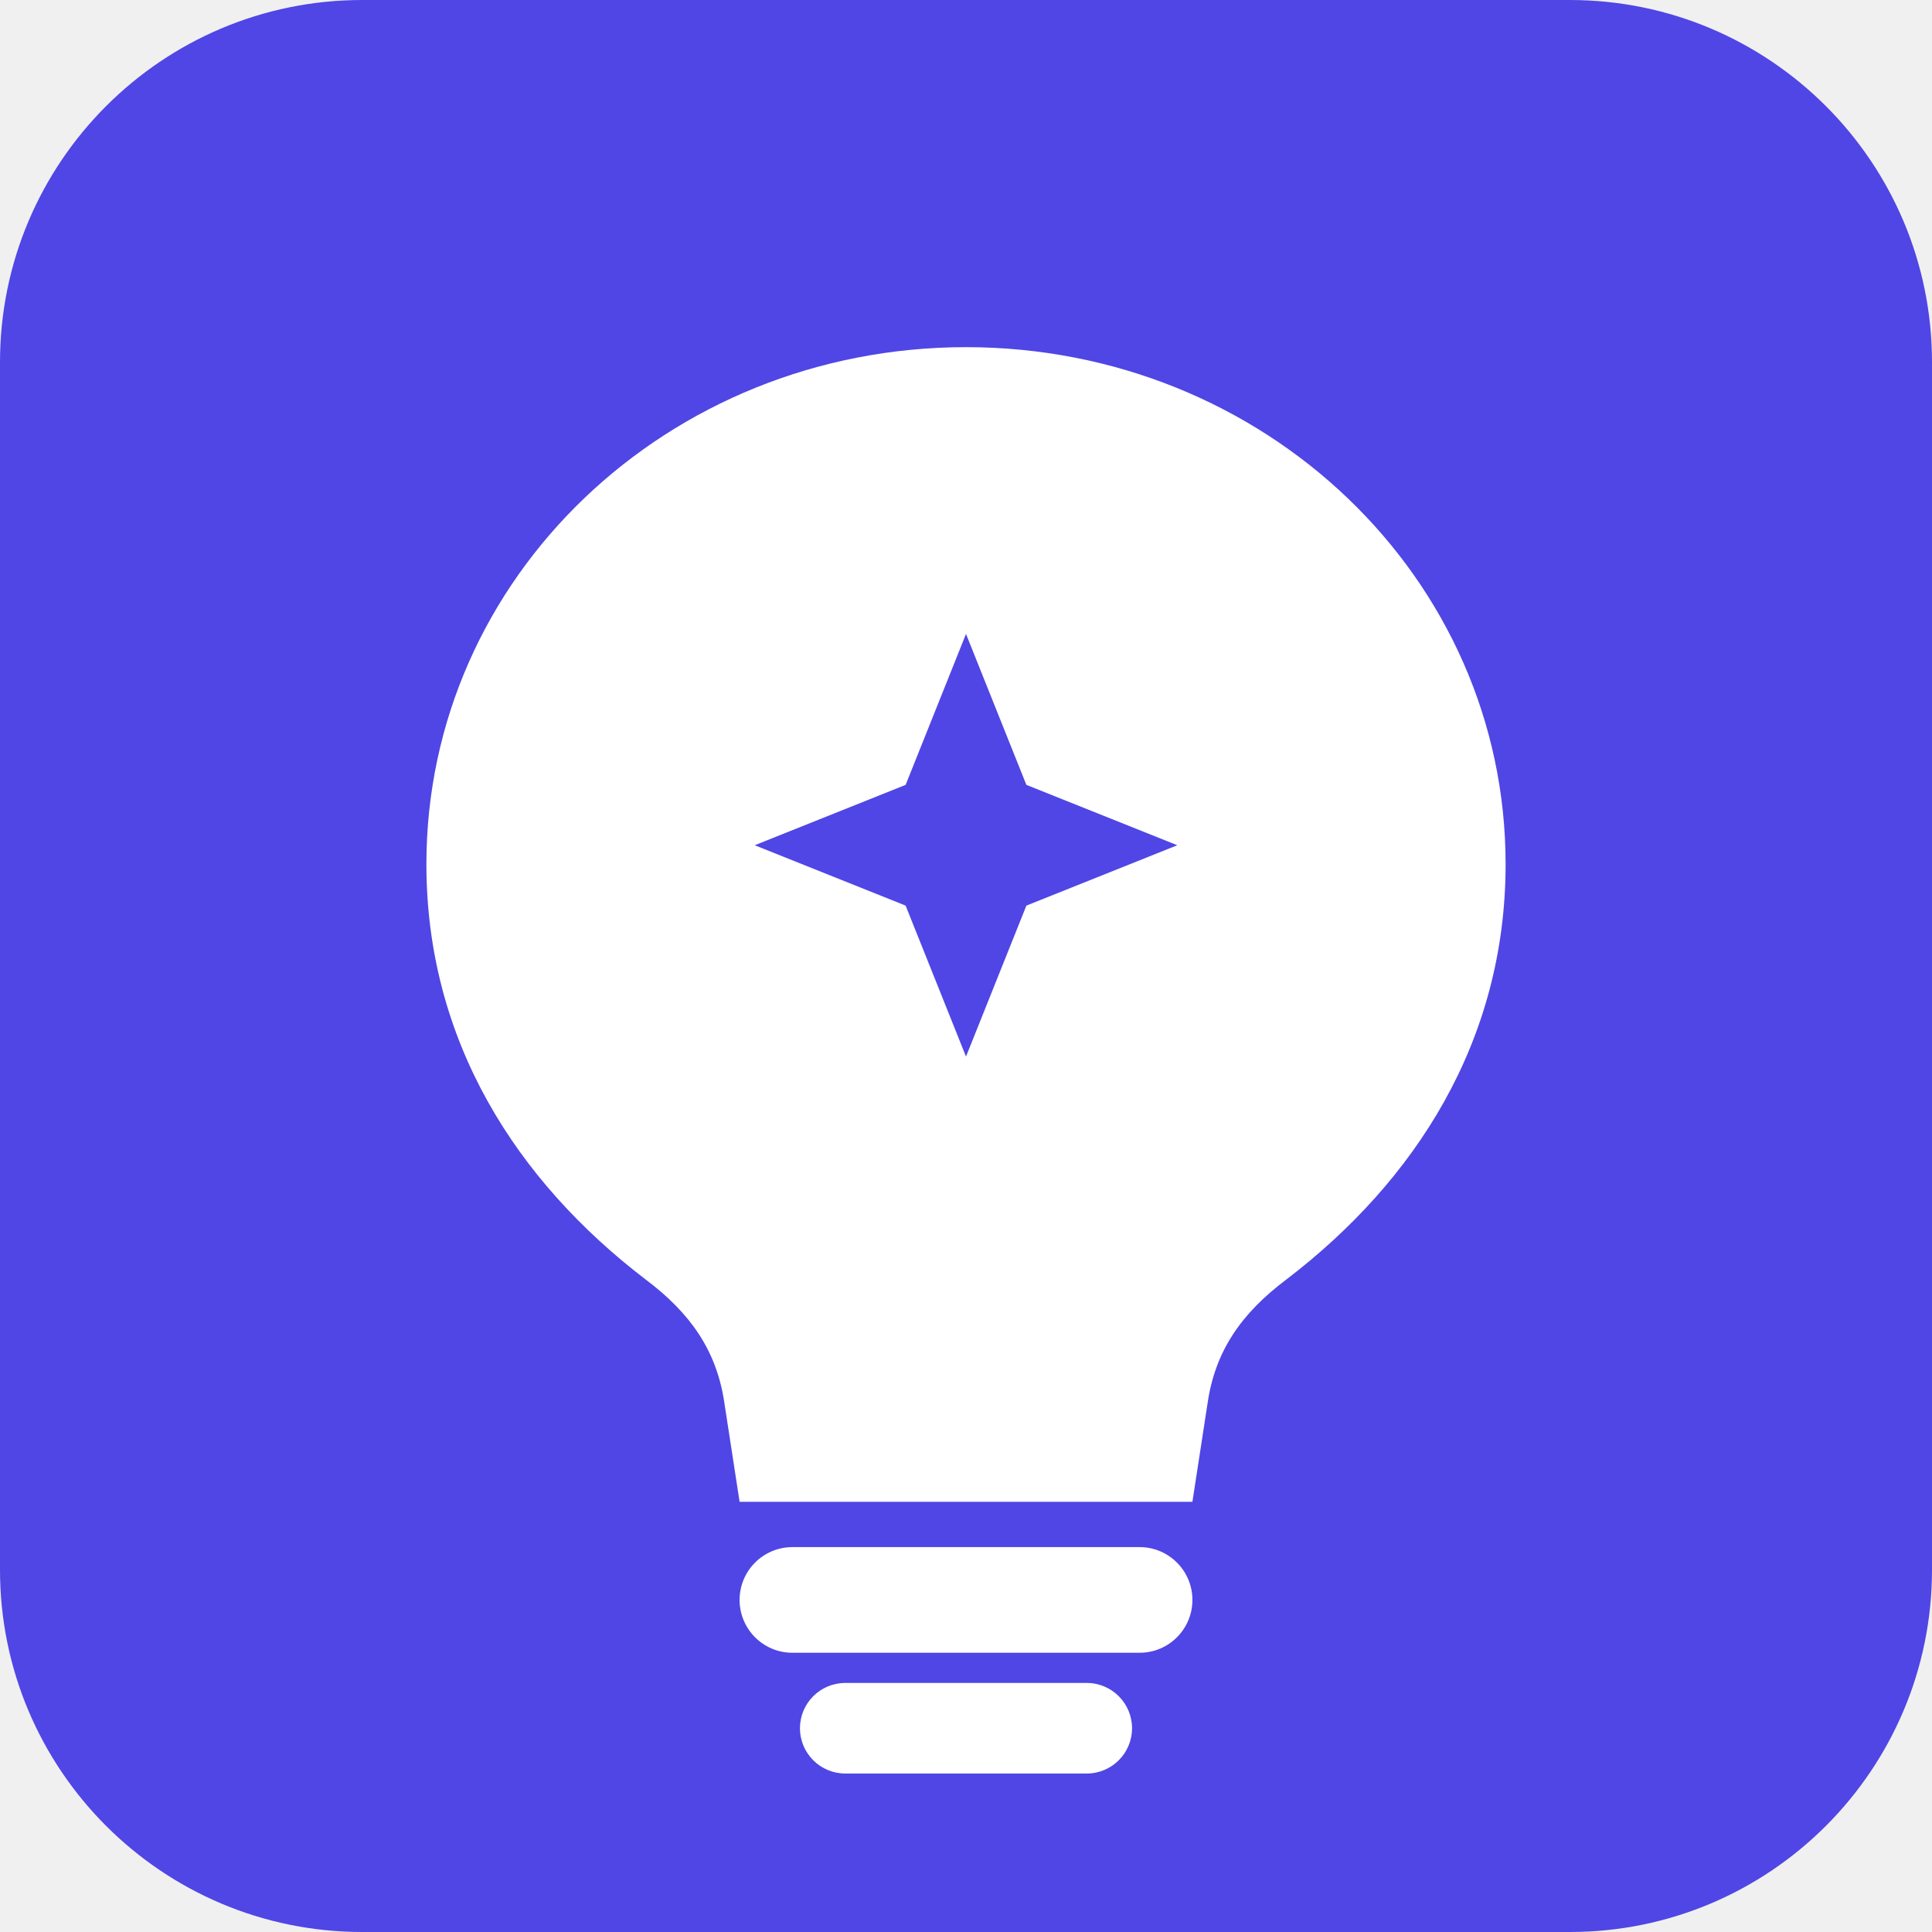
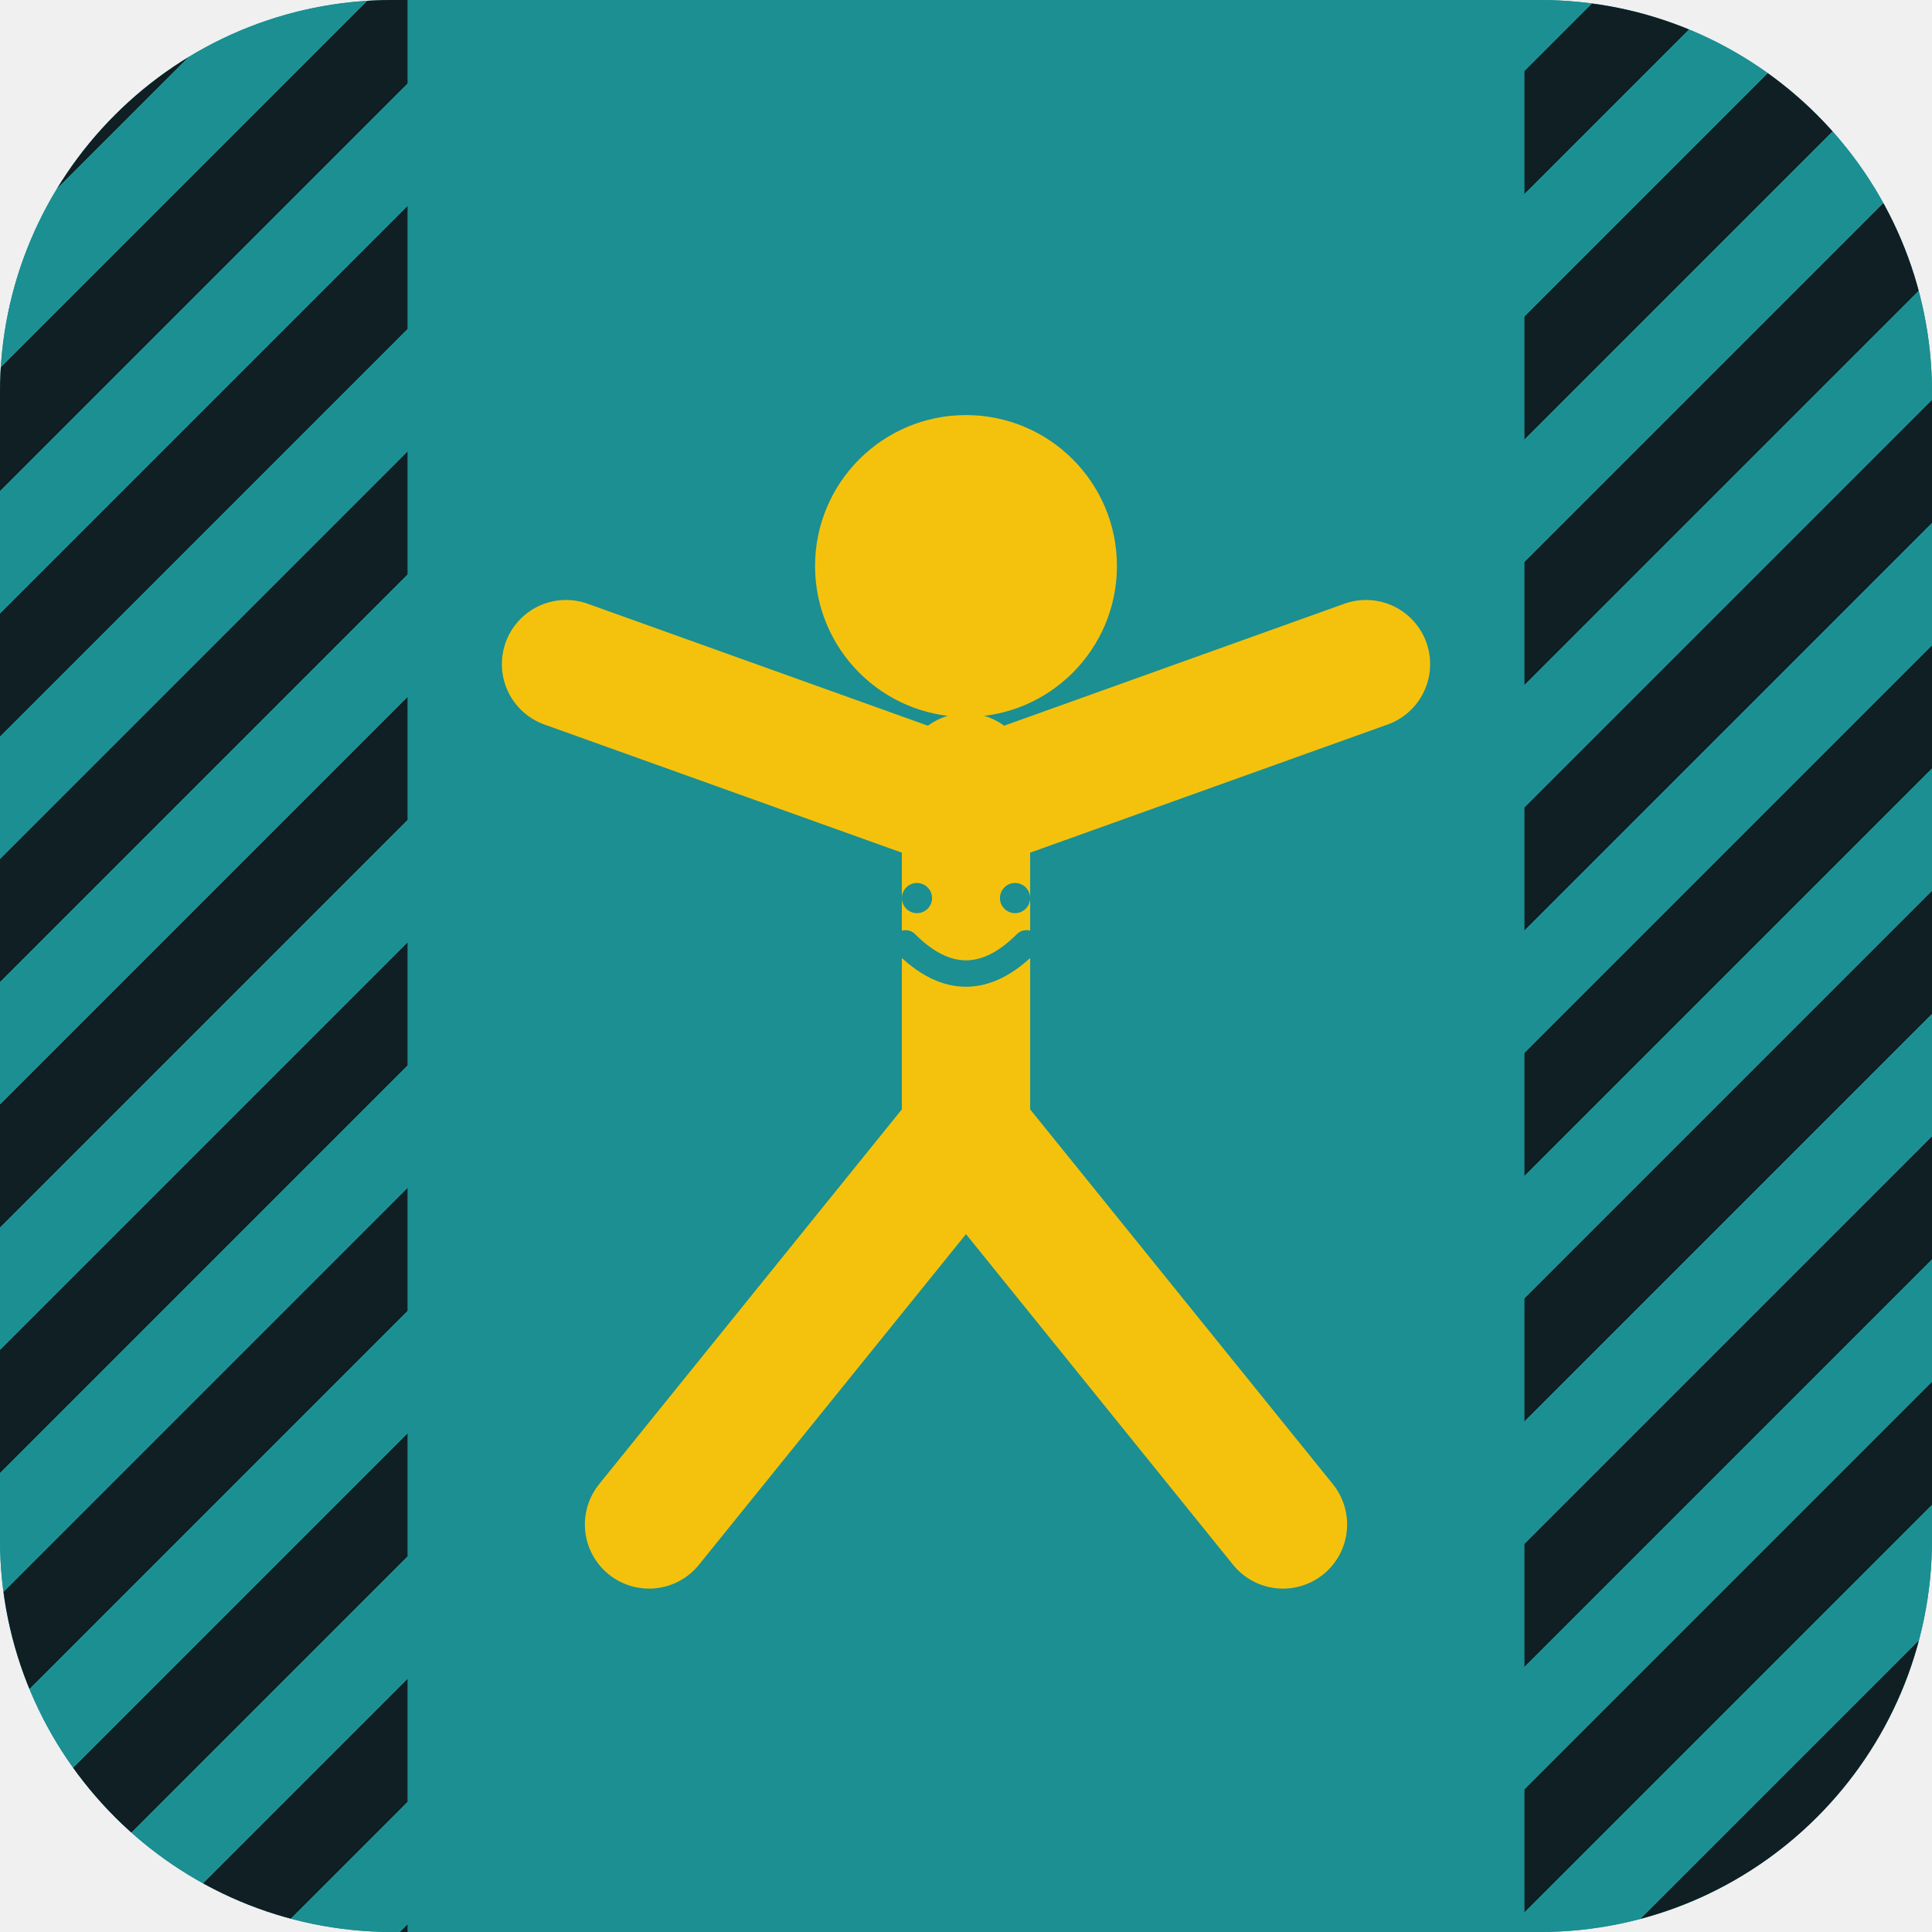
<svg xmlns="http://www.w3.org/2000/svg" viewBox="0 0 512 512" width="512" height="512">
-   <rect width="512" height="512" rx="96" fill="#4f46e5" />
-   <g fill="#ffffff">
-     <path d="M256 92c-79 0-143 61-143 137 0 47 24 84 58 110 12 9 19 19 21 33l4 26h120l4-26c2-14 9-24 21-33 34-26 58-63 58-110 0-76-64-137-143-137z" />
-     <rect x="196" y="410" width="120" height="28" rx="14" />
-     <rect x="212" y="446" width="88" height="24" rx="12" />
-   </g>
-   <g fill="#4f46e5">
-     <path d="M256 168l16 40 40 16-40 16-16 40-16-40-40-16 40-16z" />
+   <defs>
+     <clipPath id="round">
+       <rect width="512" height="512" rx="104" />
+     </clipPath>
+     <pattern id="stripes" width="46" height="46" patternUnits="userSpaceOnUse" patternTransform="rotate(45)">
+       <rect width="46" height="46" fill="#0f1f24" />
+       <rect width="23" height="46" fill="#1b8f92" />
+     </pattern>
+   </defs>
+   <g clip-path="url(#round)">
+     <rect width="512" height="512" fill="#1b8f92" />
+     <rect x="0" y="0" width="108" height="512" fill="url(#stripes)" />
+     <rect x="404" y="0" width="108" height="512" fill="url(#stripes)" />
+     <g stroke="#f4c20d" stroke-width="34" stroke-linecap="round" fill="none">
+       <path d="M256 214 L150 176" />
+       <path d="M256 214 L362 176" />
+       <path d="M256 206 L256 300" />
+       <path d="M256 300 L172 404" />
+       <path d="M256 300 L340 404" />
+     </g>
+     <circle cx="256" cy="150" r="40" fill="#f4c20d" />
+     <g fill="none" stroke="#1b8f92" stroke-width="7" stroke-linecap="round">
+       <path d="M240 250 q16 16 32 0" />
+     </g>
+     <circle cx="243" cy="238" r="4" fill="#1b8f92" />
+     <circle cx="269" cy="238" r="4" fill="#1b8f92" />
  </g>
</svg>
